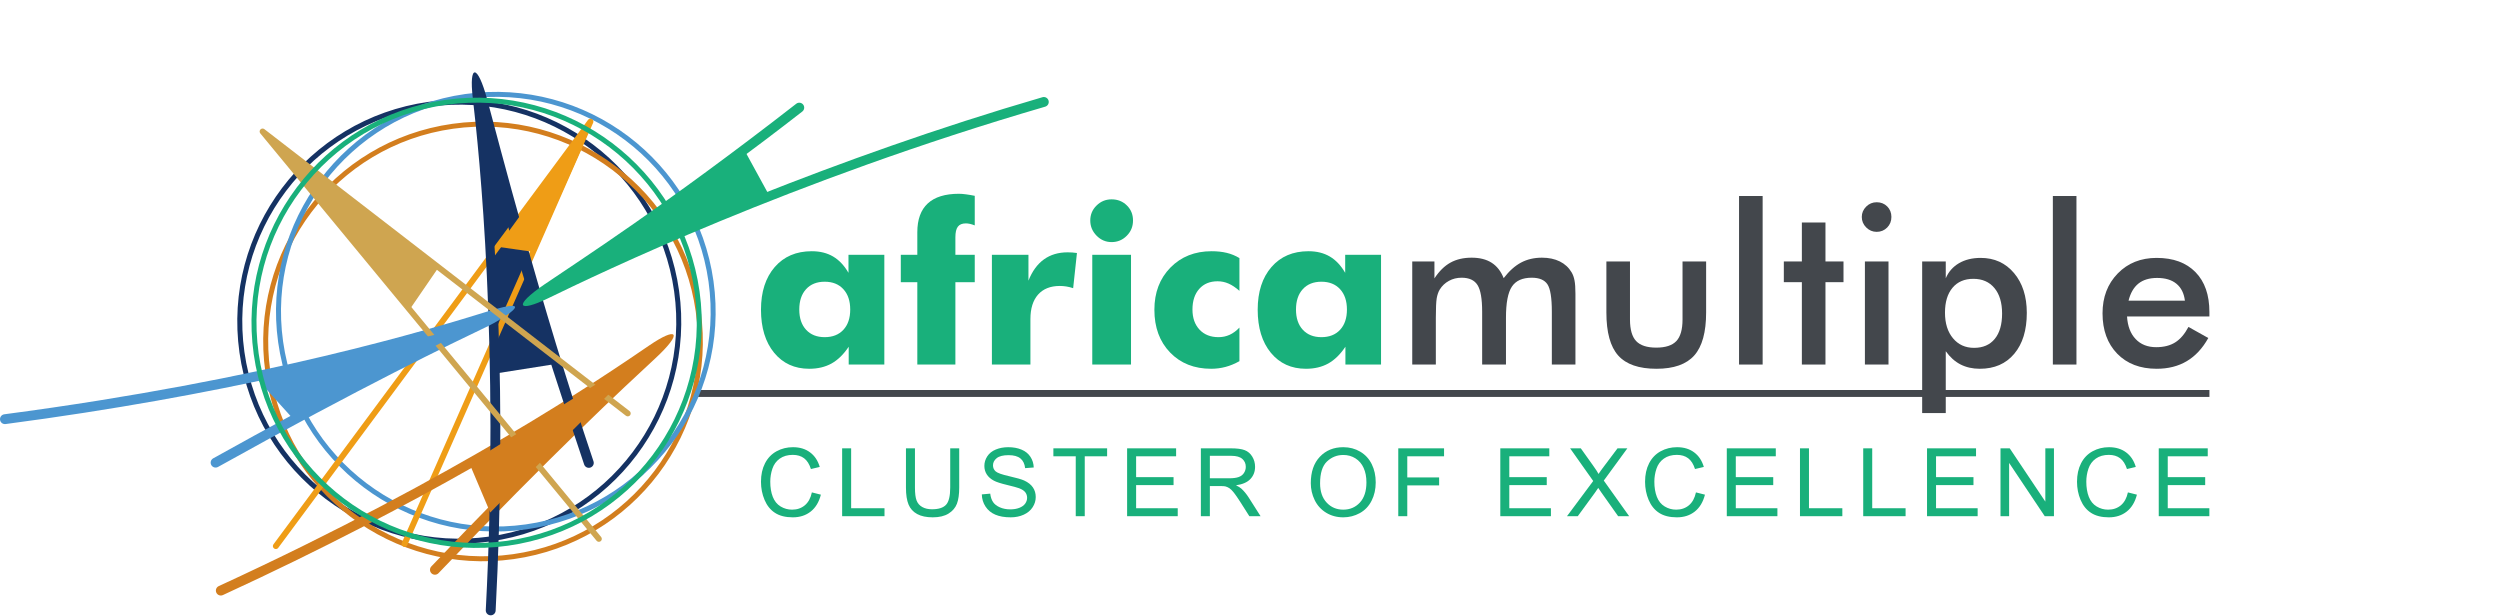
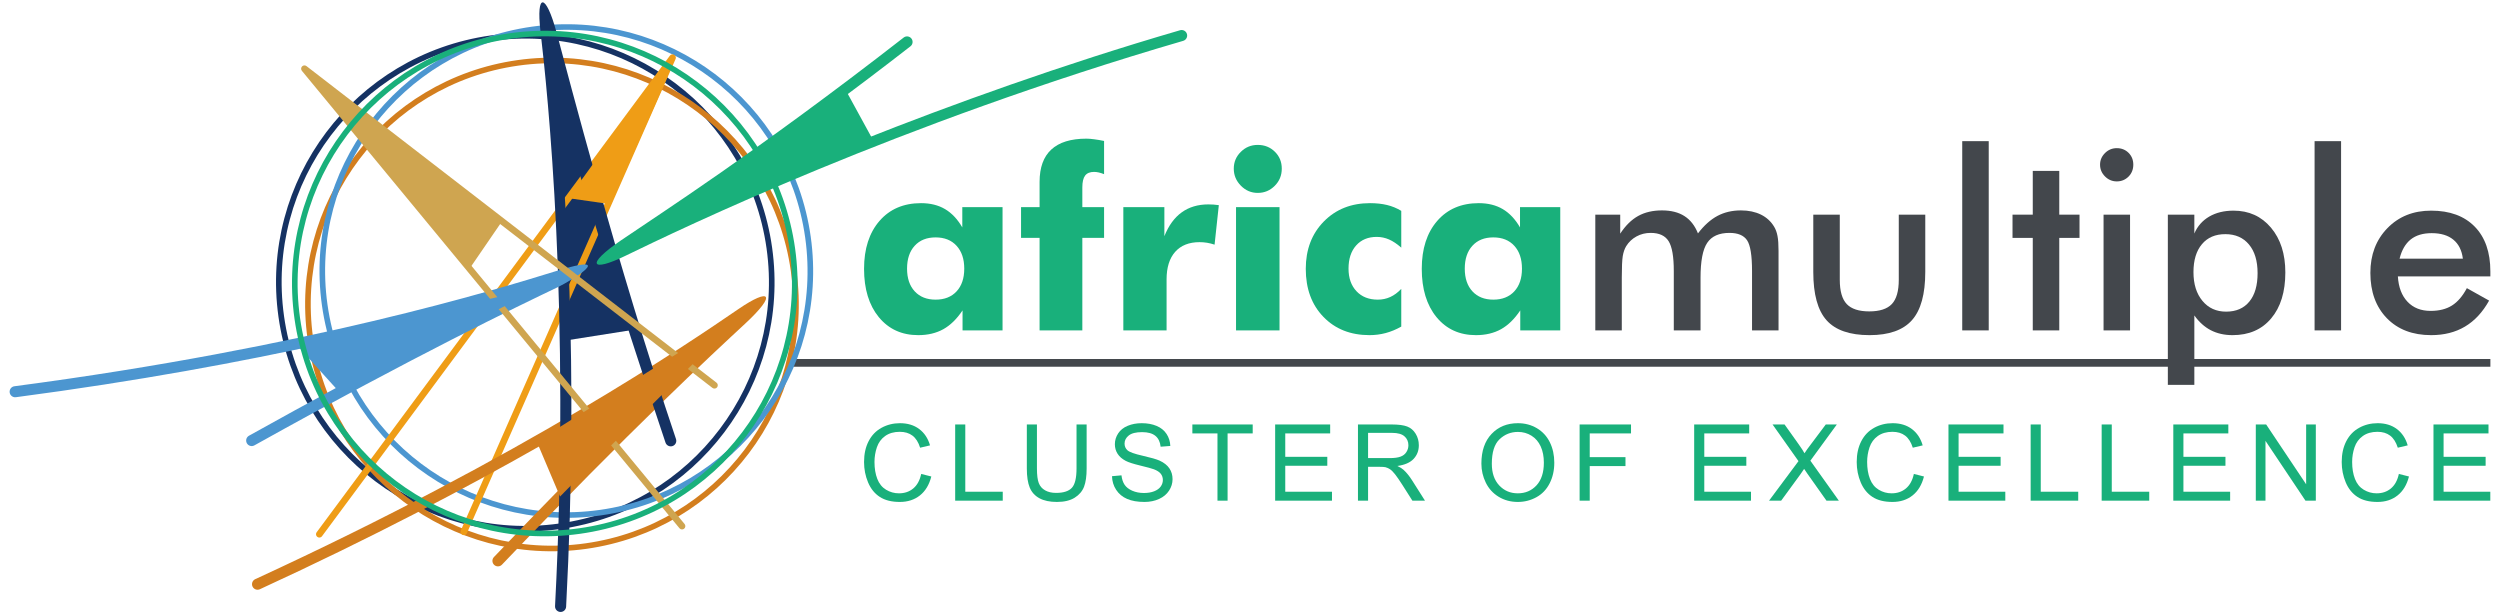
- <svg xmlns="http://www.w3.org/2000/svg" version="1.1" id="svg2" xml:space="preserve" width="774.667" height="190.667" viewBox="0 0 875.667 215.526">
+ <svg xmlns="http://www.w3.org/2000/svg" version="1.1" id="svg2" xml:space="preserve" width="731.401" height="179.728" viewBox="0 0 779.888 191.642">
  <defs id="defs6" />
-   <g id="g8" transform="matrix(1.333333,0,0,-1.333333,-0.0123923,215.9531)">
+   <g id="g8" transform="matrix(1.333333,0,0,-1.333333,2.987446,191.3326)">
    <g id="g10" transform="scale(0.1)">
      <g id="g12" transform="matrix(0,0.763212,1.23679,0,0,0)">
        <path d="M 767.802,1475.57 V 4693" style="fill:none;stroke:#43474c;stroke-width:23.865;stroke-linecap:butt;stroke-linejoin:miter;stroke-miterlimit:22.926;stroke-dasharray:none;stroke-opacity:1" id="path14" />
      </g>
      <path d="m 2132.89,326.141 23.66,-5.977 c -4.94,-19.375 -13.82,-34.109 -26.64,-44.277 -12.83,-10.164 -28.52,-15.27 -47.06,-15.27 -19.17,0 -34.78,3.903 -46.81,11.746 -12.04,7.801 -21.16,19.129 -27.43,33.946 -6.27,14.855 -9.42,30.75 -9.42,47.761 0,18.551 3.52,34.735 10.62,48.551 7.1,13.82 17.18,24.317 30.26,31.496 13.07,7.18 27.47,10.75 43.15,10.75 17.84,0 32.82,-4.523 44.94,-13.613 12.16,-9.086 20.63,-21.824 25.4,-38.262 l -23.16,-5.476 c -4.1,12.949 -10.12,22.41 -17.96,28.3 -7.85,5.934 -17.72,8.883 -29.64,8.883 -13.65,0 -25.1,-3.281 -34.27,-9.836 -9.17,-6.558 -15.64,-15.394 -19.34,-26.433 -3.73,-11.082 -5.6,-22.489 -5.6,-34.235 0,-15.148 2.2,-28.386 6.6,-39.672 4.4,-11.328 11.24,-19.753 20.54,-25.355 9.29,-5.602 19.34,-8.383 30.17,-8.383 13.19,0 24.31,3.82 33.44,11.414 9.13,7.633 15.32,18.922 18.55,33.942" style="fill:#19b07b;fill-opacity:1;fill-rule:nonzero;stroke:none" id="path16" />
      <path d="m 2212.39,263.605 v 178.274 h 23.66 V 284.52 h 87.64 v -20.915 h -111.3" style="fill:#19b07b;fill-opacity:1;fill-rule:nonzero;stroke:none" id="path18" />
      <path d="m 2496.31,441.879 h 23.65 V 338.922 c 0,-17.926 -2.03,-32.16 -6.05,-42.699 -4.07,-10.496 -11.37,-19.09 -21.91,-25.688 -10.59,-6.597 -24.41,-9.918 -41.59,-9.918 -16.64,0 -30.29,2.863 -40.87,8.633 -10.62,5.77 -18.17,14.066 -22.7,24.98 -4.52,10.915 -6.8,25.809 -6.8,44.692 v 102.957 h 23.65 V 338.965 c 0,-15.477 1.45,-26.934 4.31,-34.235 2.87,-7.347 7.77,-13.031 14.78,-16.972 6.97,-3.985 15.52,-5.977 25.6,-5.977 17.26,0 29.59,3.946 36.93,11.785 7.35,7.887 11,22.993 11,45.399 v 102.914" style="fill:#19b07b;fill-opacity:1;fill-rule:nonzero;stroke:none" id="path20" />
      <path d="m 2579.3,320.871 22.16,1.992 c 1.04,-8.961 3.49,-16.308 7.34,-22.074 3.86,-5.726 9.84,-10.375 17.93,-13.945 8.09,-3.528 17.22,-5.313 27.35,-5.313 9,0 16.93,1.332 23.82,4.028 6.89,2.699 11.99,6.39 15.35,11.078 3.36,4.691 5.06,9.797 5.06,15.273 0,5.559 -1.61,10.414 -4.85,14.606 -3.24,4.148 -8.59,7.636 -16.06,10.5 -4.77,1.824 -15.36,4.73 -31.75,8.672 -16.39,3.941 -27.84,7.636 -34.4,11.121 -8.5,4.48 -14.81,10.043 -18.96,16.64 -4.2,6.598 -6.27,14.024 -6.27,22.199 0,9.051 2.57,17.473 7.68,25.274 5.1,7.844 12.53,13.777 22.37,17.844 9.79,4.066 20.7,6.101 32.7,6.101 13.19,0 24.85,-2.117 34.94,-6.39 10.08,-4.235 17.84,-10.5 23.27,-18.797 5.44,-8.262 8.34,-17.637 8.76,-28.094 l -22.65,-1.746 c -1.21,11.246 -5.32,19.754 -12.33,25.48 -7.01,5.766 -17.39,8.629 -31.08,8.629 -14.28,0 -24.7,-2.613 -31.21,-7.84 -6.51,-5.23 -9.79,-11.535 -9.79,-18.921 0,-6.391 2.32,-11.665 6.93,-15.813 4.56,-4.109 16.39,-8.383 35.56,-12.695 19.17,-4.36 32.33,-8.137 39.47,-11.371 10.33,-4.774 18,-10.793 22.94,-18.137 4.94,-7.301 7.39,-15.727 7.39,-25.27 0,-9.504 -2.7,-18.382 -8.13,-26.765 -5.44,-8.387 -13.2,-14.899 -23.37,-19.547 -10.17,-4.649 -21.58,-6.973 -34.31,-6.973 -16.11,0 -29.59,2.367 -40.46,7.055 -10.92,4.691 -19.42,11.746 -25.61,21.203 -6.22,9.422 -9.46,20.09 -9.79,31.996" style="fill:#19b07b;fill-opacity:1;fill-rule:nonzero;stroke:none" id="path22" />
      <path d="m 2826.08,263.605 v 157.356 h -58.76 v 20.918 h 141.17 v -20.918 h -58.76 V 263.605 h -23.65" style="fill:#19b07b;fill-opacity:1;fill-rule:nonzero;stroke:none" id="path24" />
      <path d="m 2961.02,263.605 v 178.274 h 128.72 v -20.918 h -105.07 v -54.773 h 98.35 v -20.915 h -98.35 V 284.52 h 109.31 v -20.915 h -132.96" style="fill:#19b07b;fill-opacity:1;fill-rule:nonzero;stroke:none" id="path26" />
      <path d="m 3154.77,263.605 v 178.274 h 79 c 15.9,0 27.97,-1.617 36.23,-4.816 8.26,-3.196 14.86,-8.836 19.8,-16.926 4.93,-8.094 7.38,-17.059 7.38,-26.852 0,-12.656 -4.11,-23.32 -12.28,-31.996 -8.17,-8.672 -20.79,-14.148 -37.89,-16.512 6.27,-2.988 11,-5.98 14.24,-8.882 6.89,-6.305 13.4,-14.235 19.5,-23.739 l 30.83,-48.551 h -29.46 l -23.57,37.102 c -6.85,10.746 -12.53,18.922 -16.97,24.606 -4.49,5.683 -8.47,9.628 -11.99,11.91 -3.49,2.242 -7.1,3.816 -10.75,4.73 -2.66,0.539 -7.02,0.832 -13.12,0.832 h -27.3 v -79.18 z m 23.65,99.594 h 50.62 c 10.8,0 19.17,1.121 25.23,3.36 6.07,2.203 10.67,5.769 13.78,10.707 3.16,4.898 4.73,10.207 4.73,15.976 0,8.426 -3.03,15.395 -9.13,20.832 -6.1,5.438 -15.72,8.137 -28.88,8.137 h -56.35 v -59.012" style="fill:#19b07b;fill-opacity:1;fill-rule:nonzero;stroke:none" id="path28" />
      <path d="m 3443.55,350.379 c 0,29.543 7.97,52.699 23.87,69.422 15.89,16.722 36.39,25.066 61.54,25.066 16.47,0 31.29,-3.941 44.52,-11.785 13.2,-7.844 23.29,-18.801 30.21,-32.867 6.93,-14.024 10.42,-29.961 10.42,-47.762 0,-18.051 -3.65,-34.238 -10.96,-48.469 -7.3,-14.277 -17.63,-25.066 -31,-32.371 -13.4,-7.343 -27.84,-10.996 -43.32,-10.996 -16.8,0 -31.79,4.071 -45.03,12.16 -13.19,8.09 -23.23,19.129 -30.04,33.157 -6.8,13.984 -10.21,28.8 -10.21,44.445 z m 24.41,-0.418 c 0,-21.453 5.76,-38.34 17.3,-50.668 11.54,-12.324 26.02,-18.508 43.45,-18.508 17.76,0 32.33,6.227 43.82,18.672 11.45,12.453 17.18,30.133 17.18,53.035 0,14.485 -2.45,27.141 -7.35,37.93 -4.9,10.789 -12.07,19.172 -21.49,25.105 -9.46,5.934 -20.05,8.922 -31.79,8.922 -16.68,0 -31.04,-5.726 -43.07,-17.179 -12.04,-11.454 -18.05,-30.543 -18.05,-57.309" style="fill:#19b07b;fill-opacity:1;fill-rule:nonzero;stroke:none" id="path30" />
      <path d="m 3673.36,263.605 v 178.274 h 120.26 v -20.918 h -96.6 v -55.52 h 83.65 v -20.914 h -83.65 v -80.922 h -23.66" style="fill:#19b07b;fill-opacity:1;fill-rule:nonzero;stroke:none" id="path32" />
      <path d="m 3941.4,263.605 v 178.274 h 128.73 v -20.918 h -105.08 v -54.773 h 98.36 v -20.915 h -98.36 V 284.52 h 109.31 V 263.605 H 3941.4" style="fill:#19b07b;fill-opacity:1;fill-rule:nonzero;stroke:none" id="path34" />
      <path d="m 4116.56,263.605 68.89,92.497 -60.68,85.777 h 28.1 l 32.49,-45.606 c 6.77,-9.46 11.45,-16.683 14.15,-21.703 4.03,6.223 8.76,12.864 14.19,19.879 l 35.61,47.43 h 25.85 l -61.91,-84.738 66.64,-93.536 h -28.96 l -44.98,63.575 c -2.58,3.609 -5.03,7.222 -7.31,10.789 -3.98,-5.973 -6.81,-10.168 -8.55,-12.531 l -45.19,-61.833 h -28.34" style="fill:#19b07b;fill-opacity:1;fill-rule:nonzero;stroke:none" id="path36" />
      <path d="m 4455.38,326.141 23.65,-5.977 c -4.94,-19.375 -13.82,-34.109 -26.64,-44.277 -12.82,-10.164 -28.51,-15.27 -47.06,-15.27 -19.17,0 -34.77,3.903 -46.81,11.746 -12.03,7.801 -21.16,19.129 -27.43,33.946 -6.26,14.855 -9.41,30.75 -9.41,47.761 0,18.551 3.52,34.735 10.62,48.551 7.09,13.82 17.18,24.317 30.25,31.496 13.07,7.18 27.47,10.75 43.15,10.75 17.85,0 32.83,-4.523 44.95,-13.613 12.15,-9.086 20.62,-21.824 25.39,-38.262 l -23.15,-5.476 c -4.11,12.949 -10.13,22.41 -17.97,28.3 -7.84,5.934 -17.72,8.883 -29.63,8.883 -13.65,0 -25.11,-3.281 -34.27,-9.836 -9.18,-6.558 -15.65,-15.394 -19.34,-26.433 -3.74,-11.082 -5.61,-22.489 -5.61,-34.235 0,-15.148 2.2,-28.386 6.6,-39.672 4.4,-11.328 11.25,-19.753 20.54,-25.355 9.3,-5.602 19.34,-8.383 30.17,-8.383 13.2,0 24.32,3.82 33.45,11.414 9.13,7.633 15.31,18.922 18.55,33.942" style="fill:#19b07b;fill-opacity:1;fill-rule:nonzero;stroke:none" id="path38" />
      <path d="m 4536.38,263.605 v 178.274 h 128.72 v -20.918 h -105.07 v -54.773 h 98.35 v -20.915 h -98.35 V 284.52 h 109.3 v -20.915 h -132.95" style="fill:#19b07b;fill-opacity:1;fill-rule:nonzero;stroke:none" id="path40" />
      <path d="m 4728.63,263.605 v 178.274 h 23.65 V 284.52 h 87.64 v -20.915 h -111.29" style="fill:#19b07b;fill-opacity:1;fill-rule:nonzero;stroke:none" id="path42" />
      <path d="m 4894.77,263.605 v 178.274 h 23.65 V 284.52 h 87.65 v -20.915 h -111.3" style="fill:#19b07b;fill-opacity:1;fill-rule:nonzero;stroke:none" id="path44" />
      <path d="m 5062.41,263.605 v 178.274 h 128.73 v -20.918 h -105.07 v -54.773 h 98.34 v -20.915 h -98.34 V 284.52 h 109.3 v -20.915 h -132.96" style="fill:#19b07b;fill-opacity:1;fill-rule:nonzero;stroke:none" id="path46" />
      <path d="m 5255.41,263.605 v 178.274 h 24.23 l 93.54,-139.93 v 139.93 h 22.66 V 263.605 h -24.23 l -93.54,139.93 v -139.93 h -22.66" style="fill:#19b07b;fill-opacity:1;fill-rule:nonzero;stroke:none" id="path48" />
      <path d="m 5590.12,326.141 23.65,-5.977 c -4.93,-19.375 -13.81,-34.109 -26.64,-44.277 -12.82,-10.164 -28.51,-15.27 -47.06,-15.27 -19.17,0 -34.77,3.903 -46.8,11.746 -12.04,7.801 -21.17,19.129 -27.43,33.946 -6.27,14.855 -9.42,30.75 -9.42,47.761 0,18.551 3.53,34.735 10.62,48.551 7.1,13.82 17.18,24.317 30.25,31.496 13.07,7.18 27.47,10.75 43.16,10.75 17.84,0 32.82,-4.523 44.94,-13.613 12.16,-9.086 20.63,-21.824 25.4,-38.262 l -23.16,-5.476 c -4.11,12.949 -10.13,22.41 -17.97,28.3 -7.84,5.934 -17.71,8.883 -29.62,8.883 -13.66,0 -25.11,-3.281 -34.28,-9.836 -9.17,-6.558 -15.65,-15.394 -19.34,-26.433 -3.74,-11.082 -5.6,-22.489 -5.6,-34.235 0,-15.148 2.2,-28.386 6.59,-39.672 4.4,-11.328 11.25,-19.753 20.55,-25.355 9.29,-5.602 19.33,-8.383 30.17,-8.383 13.19,0 24.31,3.82 33.44,11.414 9.13,7.633 15.31,18.922 18.55,33.942" style="fill:#19b07b;fill-opacity:1;fill-rule:nonzero;stroke:none" id="path50" />
      <path d="m 5671.12,263.605 v 178.274 h 128.72 v -20.918 h -105.07 v -54.773 h 98.35 v -20.915 h -98.35 V 284.52 h 109.3 v -20.915 h -132.95" style="fill:#19b07b;fill-opacity:1;fill-rule:nonzero;stroke:none" id="path52" />
      <path d="m 2233.63,806.453 c 0,22.516 -5.94,40.258 -17.93,53.422 -11.99,13.156 -28.37,19.688 -49.13,19.688 -20.77,0 -37.04,-6.532 -48.93,-19.594 -11.9,-12.965 -17.84,-30.899 -17.84,-53.516 0,-22.422 5.94,-40.16 17.93,-53.125 11.99,-12.965 28.27,-19.398 48.84,-19.398 20.76,0 37.14,6.433 49.13,19.398 11.99,12.965 17.93,30.703 17.93,53.125 z m 89.59,143.879 V 661.988 h -93.58 v 46.789 c -13.35,-19.98 -28.27,-34.601 -44.94,-43.961 -16.67,-9.261 -36.26,-13.937 -58.68,-13.937 -38.5,0 -69.21,14.035 -92.32,42.109 -23,28.075 -34.5,65.801 -34.5,112.981 0,47.078 12.09,84.414 36.16,112.195 24.08,27.684 56.44,41.527 97.19,41.527 21.74,0 40.45,-4.679 56.15,-13.937 15.69,-9.262 29.14,-23.496 40.35,-42.797 v 47.375 h 94.17" style="fill:#19b07b;fill-opacity:1;fill-rule:nonzero;stroke:none" id="path54" />
      <path d="m 2409.88,661.988 v 216.403 h -43.38 v 71.941 h 43.38 v 59.168 c 0,33.54 9.16,58.78 27.39,75.64 18.32,16.97 45.72,25.45 82.08,25.45 5.17,0 11.31,-0.49 18.42,-1.46 7.12,-0.88 14.82,-2.25 23,-3.9 v -77.69 c -4.57,1.75 -8.77,3.12 -12.66,4 -4,0.87 -7.51,1.26 -10.73,1.26 -9.55,0 -16.57,-2.82 -20.96,-8.58 -4.38,-5.75 -6.53,-15.01 -6.53,-27.876 v -46.012 h 50.88 v -71.941 h -50.88 V 661.988 h -100.01" style="fill:#19b07b;fill-opacity:1;fill-rule:nonzero;stroke:none" id="path56" />
      <path d="m 2605.81,661.988 v 288.344 h 96.02 v -67.941 c 9.94,24.855 23.39,43.379 40.55,55.757 17.16,12.379 37.92,18.622 62.29,18.622 3.99,0 8.09,-0.102 12.19,-0.395 4.09,-0.289 8.18,-0.777 12.37,-1.363 l -9.94,-92.407 c -6.04,2.043 -12.09,3.508 -17.93,4.481 -5.95,0.879 -11.61,1.367 -17.16,1.367 -24.66,0 -43.67,-7.605 -57.13,-22.715 C 2713.72,830.629 2707,809.184 2707,781.402 V 661.988 h -101.19" style="fill:#19b07b;fill-opacity:1;fill-rule:nonzero;stroke:none" id="path58" />
      <path d="m 2864.23,1040.4 c 0,15.41 5.46,28.47 16.47,39.29 10.92,10.82 24.08,16.28 39.58,16.28 15.99,0 29.34,-5.36 40.06,-15.99 10.82,-10.62 16.18,-23.78 16.18,-39.58 0,-15.79 -5.45,-29.14 -16.47,-40.16 -10.92,-11.013 -24.17,-16.568 -39.77,-16.568 -15.3,0 -28.46,5.656 -39.48,16.868 -11.01,11.21 -16.57,24.46 -16.57,39.86 z m 5.26,-378.412 v 288.344 h 101.77 V 661.988 h -101.77" style="fill:#19b07b;fill-opacity:1;fill-rule:nonzero;stroke:none" id="path60" />
      <path d="m 3256.09,855.586 c -9.94,8.773 -19.39,15.109 -28.55,19.105 -9.17,3.997 -18.72,6.043 -28.86,6.043 -20.18,0 -36.26,-6.629 -48.15,-19.984 -11.9,-13.355 -17.84,-31.387 -17.84,-54.297 0,-22.027 6.24,-39.672 18.61,-52.832 12.38,-13.16 28.96,-19.691 49.91,-19.691 10.34,0 19.99,2.047 29.05,6.14 9.07,4.098 17.65,10.43 25.83,19.008 v -88.219 c -12.18,-6.824 -24.36,-11.89 -36.55,-15.109 -12.18,-3.215 -24.76,-4.871 -37.72,-4.871 -44.36,0 -80.33,14.23 -107.82,42.695 -27.58,28.461 -41.33,65.992 -41.33,112.395 0,45.133 14.04,82.074 42.12,110.734 28.17,28.656 64.14,42.988 108.19,42.988 14.63,0 27.88,-1.461 39.68,-4.289 11.79,-2.828 23,-7.406 33.43,-13.742 v -86.074" style="fill:#19b07b;fill-opacity:1;fill-rule:nonzero;stroke:none" id="path62" />
      <path d="m 3538.49,806.453 c 0,22.516 -5.94,40.258 -17.93,53.422 -11.99,13.156 -28.37,19.688 -49.13,19.688 -20.77,0 -37.05,-6.532 -48.94,-19.594 -11.89,-12.965 -17.83,-30.899 -17.83,-53.516 0,-22.422 5.94,-40.16 17.93,-53.125 11.99,-12.965 28.27,-19.398 48.84,-19.398 20.76,0 37.14,6.433 49.13,19.398 11.99,12.965 17.93,30.703 17.93,53.125 z m 89.58,143.879 V 661.988 h -93.57 v 46.789 c -13.36,-19.98 -28.27,-34.601 -44.94,-43.961 -16.67,-9.261 -36.26,-13.937 -58.68,-13.937 -38.51,0 -69.21,14.035 -92.32,42.109 -23,28.075 -34.51,65.801 -34.51,112.981 0,47.078 12.09,84.414 36.17,112.195 24.08,27.684 56.44,41.527 97.19,41.527 21.73,0 40.45,-4.679 56.14,-13.937 15.7,-9.262 29.15,-23.496 40.36,-42.797 v 47.375 h 94.16" style="fill:#19b07b;fill-opacity:1;fill-rule:nonzero;stroke:none" id="path64" />
      <path d="m 3772.05,661.988 h -61.99 v 270.797 h 58.29 v -44.449 c 12.38,18.91 26.42,32.754 42.11,41.43 15.7,8.675 34.22,12.964 55.56,12.964 21.16,0 38.7,-4.386 52.55,-13.257 13.93,-8.871 24.47,-22.418 31.68,-40.551 14.33,18.715 29.53,32.363 45.62,40.941 16.08,8.578 34.41,12.867 54.97,12.867 17.84,0 33.44,-3.312 46.8,-9.843 13.35,-6.633 23.68,-16.184 31.09,-28.758 3.51,-5.848 6.04,-12.965 7.6,-21.152 1.66,-8.192 2.44,-19.887 2.44,-35.094 V 826.145 661.988 h -62 v 139.008 c 0,36.359 -3.89,60.336 -11.6,71.84 -7.7,11.504 -21.44,17.254 -41.23,17.254 -24.37,0 -41.72,-7.797 -52.05,-23.297 -10.43,-15.5 -15.6,-42.695 -15.6,-81.492 V 661.988 h -62.58 v 139.008 c 0,33.531 -4,56.731 -12.09,69.699 -8.09,12.961 -22.13,19.395 -41.92,19.395 -12.18,0 -23.29,-2.727 -33.33,-8.285 -10.14,-5.555 -18.14,-13.157 -24.08,-22.809 -3.8,-6.336 -6.43,-14.039 -7.99,-23.101 -1.47,-9.165 -2.25,-26.032 -2.25,-50.594 V 661.988" style="fill:#43474c;fill-opacity:1;fill-rule:nonzero;stroke:none" id="path66" />
      <path d="M 4282.07,932.785 V 780.137 c 0,-26.227 5.45,-45.137 16.27,-56.539 10.82,-11.407 28.37,-17.157 52.74,-17.157 24.37,0 41.92,5.75 52.74,17.157 10.82,11.402 16.28,30.312 16.28,56.539 v 152.648 h 61.99 V 798.754 c 0,-51.762 -10.33,-89.387 -31.09,-112.781 -20.77,-23.399 -53.91,-35.094 -99.33,-35.094 -46.21,0 -79.74,11.598 -100.51,34.797 -20.76,23.203 -31.09,60.926 -31.09,113.078 v 134.031 h 62" style="fill:#43474c;fill-opacity:1;fill-rule:nonzero;stroke:none" id="path68" />
      <path d="m 4568.56,661.988 v 442.752 h 61.99 V 661.988 h -61.99" style="fill:#43474c;fill-opacity:1;fill-rule:nonzero;stroke:none" id="path70" />
      <path d="m 4733.59,661.988 v 216.403 h -47.38 v 54.394 h 47.38 v 102.355 h 62 V 932.785 h 47.37 v -54.394 h -47.37 V 661.988 h -62" style="fill:#43474c;fill-opacity:1;fill-rule:nonzero;stroke:none" id="path72" />
      <path d="m 4891.02,1049.76 c 0,10.43 3.9,19.5 11.6,27.2 7.7,7.6 16.86,11.4 27.58,11.4 11.02,0 20.28,-3.7 27.59,-11.01 7.31,-7.31 11.02,-16.57 11.02,-27.59 0,-11.11 -3.71,-20.37 -11.11,-27.88 -7.51,-7.5 -16.68,-11.31 -27.5,-11.31 -10.72,0 -19.88,3.91 -27.58,11.61 -7.7,7.7 -11.6,16.86 -11.6,27.58 z m 8.19,-387.772 v 270.797 h 61.99 V 661.988 h -61.99" style="fill:#43474c;fill-opacity:1;fill-rule:nonzero;stroke:none" id="path74" />
      <path d="m 5109.57,798.266 c 0,-28.075 7.02,-50.493 21.05,-67.262 13.94,-16.766 32.36,-25.149 55.27,-25.149 23.4,0 41.53,7.797 54.4,23.493 12.86,15.597 19.3,37.82 19.3,66.578 0,28.562 -6.73,50.98 -20.18,67.066 -13.36,16.082 -31.78,24.172 -55.27,24.172 -23.4,0 -41.62,-7.797 -54.78,-23.488 -13.16,-15.598 -19.79,-37.434 -19.79,-65.41 z m -59.95,-263.778 v 398.297 h 61.99 v -44.156 c 7.22,17.059 18.82,30.219 34.71,39.578 15.89,9.258 34.89,13.941 57.02,13.941 35.97,0 65.21,-13.257 87.64,-39.871 22.32,-26.515 33.53,-61.414 33.53,-104.597 0,-45.524 -11.02,-81.395 -33.05,-107.52 -21.93,-26.219 -52.15,-39.281 -90.36,-39.281 -19.1,0 -35.97,3.801 -50.79,11.402 -14.72,7.602 -27.68,19.207 -38.7,34.703 V 534.488 h -61.99" style="fill:#43474c;fill-opacity:1;fill-rule:nonzero;stroke:none" id="path76" />
      <path d="m 5392.94,661.988 v 442.752 h 62 V 661.988 h -62" style="fill:#43474c;fill-opacity:1;fill-rule:nonzero;stroke:none" id="path78" />
      <path d="m 5804.2,788.32 h -216.4 c 1.56,-25.343 9.06,-45.129 22.61,-59.363 13.46,-14.23 31.49,-21.348 54.01,-21.348 19.98,0 36.65,4.196 49.91,12.575 13.35,8.382 24.95,21.933 34.9,40.652 l 52.05,-29.148 c -15.21,-27.293 -34.02,-47.473 -56.54,-60.829 -22.42,-13.355 -48.83,-19.98 -79.05,-19.98 -43.48,0 -77.99,13.258 -103.72,39.672 -25.64,26.515 -38.51,61.801 -38.51,105.961 0,42.5 13.26,77.301 39.88,104.691 26.51,27.293 60.62,40.945 102.35,40.945 43.57,0 77.59,-12.48 101.96,-37.437 24.37,-24.856 36.55,-59.848 36.55,-104.691 z m -64.33,41.528 c -2.44,19.398 -9.85,34.215 -22.23,44.355 -12.38,10.235 -29.34,15.305 -50.78,15.305 -20.38,0 -36.75,-4.973 -49.13,-14.817 -12.28,-9.945 -20.96,-24.859 -25.93,-44.843 h 148.07" style="fill:#43474c;fill-opacity:1;fill-rule:nonzero;stroke:none" id="path80" />
      <g id="g82" transform="matrix(0.122975,-0.875015,0.878539,0.123471,0,0)">
        <path d="m -1330.58,1468.34 c 0,358.93 292.14,649.9 652.517,649.89 360.373,0.01 652.515,-290.96 652.514,-649.9 0.004,-358.92 -292.14,-649.893 -652.513,-649.892 -360.378,10e-4 -652.518,290.972 -652.518,649.902 z" style="fill:none;stroke:#153263;stroke-width:14.786;stroke-linecap:butt;stroke-linejoin:miter;stroke-miterlimit:22.926;stroke-dasharray:none;stroke-opacity:1" id="path84" />
      </g>
      <g id="g86" transform="matrix(0.122969,-0.874966,0.878588,0.123478,0,0)">
        <path d="m -1256.11,1529.73 c 0,355.35 289.269,643.43 646.096,643.43 356.825,-0.01 646.091,-288.08 646.091,-643.44 6e-4,-355.35 -289.265,-643.424 -646.091,-643.424 -356.826,0.003 -646.096,288.074 -646.096,643.434 z" style="fill:none;stroke:#d37e1e;stroke-width:14.786;stroke-linecap:butt;stroke-linejoin:miter;stroke-miterlimit:22.926;stroke-dasharray:none;stroke-opacity:1" id="path88" />
      </g>
      <g id="g90" transform="matrix(0.122969,-0.874966,0.878588,0.123478,0,0)">
        <path d="m -1338.47,1579.53 c 0,355.35 289.27,643.43 646.092,643.43 356.826,0 646.091,-288.08 646.087,-643.43 0,-355.36 -289.265,-643.429 -646.091,-643.43 -356.818,-10e-4 -646.088,288.07 -646.088,643.43 z" style="fill:none;stroke:#4c96d0;stroke-width:14.786;stroke-linecap:butt;stroke-linejoin:miter;stroke-miterlimit:22.926;stroke-dasharray:none;stroke-opacity:1" id="path92" />
      </g>
      <path d="M 1457.96,663.105 1307.88,639.434 1270.3,1267.65 Z" style="fill:#153263;fill-opacity:1;fill-rule:evenodd;stroke:none" id="path94" />
      <g id="g96">
        <path d="M 724.762,185.117 1551.07,1300.01 1062.89,190.715" style="fill:none;stroke:#ef9d16;stroke-width:15.595;stroke-linecap:round;stroke-linejoin:round;stroke-miterlimit:22.926;stroke-dasharray:none;stroke-opacity:1" id="path98" />
      </g>
      <path d="m 1151.99,113.855 c -4.94,-5.164 -13.13,-5.355 -18.3,-0.421 -5.16,4.937 -5.35,13.129 -0.41,18.296 236.24,247.618 402.99,408.446 502.22,501.774 -173.83,-115.375 -526,-336.012 -1049.91,-577.113 -6.516,-2.98 -14.219,-0.117 -17.203,6.399 -2.981,6.516 -0.114,14.223 6.398,17.199 C 1205.32,370.16 1586.05,630.402 1705.91,712.324 c 72.57,49.614 91.33,36.047 15.02,-34.672 -78.79,-73.004 -267.8,-248.148 -568.94,-563.797" style="fill:#d37e1e;fill-opacity:1;fill-rule:nonzero;stroke:none" id="path100" />
      <path d="m 1559.22,407.746 c 2.28,-6.785 -1.36,-14.137 -8.15,-16.418 -6.78,-2.281 -14.14,1.363 -16.42,8.152 -109.37,324.106 -218.95,682.57 -255.48,813.9 21.35,-207.55 53.02,-621.966 22.96,-1197.845 -0.35,-7.152 -6.44,-12.668 -13.59,-12.313 -7.16,0.352 -12.68,6.441 -12.32,13.598 36.18,693.293 -17.25,1200.68 -34.07,1344.86 -10.64,91.15 12.45,90.54 37.67,-2.83 27.99,-103.6 139.81,-537.436 279.4,-951.104" style="fill:#153263;fill-opacity:1;fill-rule:nonzero;stroke:none" id="path102" />
      <path d="m 572.773,392.969 c -6.246,-3.481 -14.136,-1.242 -17.621,5.004 -3.48,6.25 -1.238,14.14 5.008,17.621 298.645,166.515 505.89,270.976 628.48,330.867 C 988.602,687.699 586.879,581.051 14.742,505.652 7.656,504.711 1.148,509.695 0.207,516.781 -0.734,523.867 4.254,530.371 11.34,531.313 699.398,621.992 1140.17,758.004 1278.93,800.82 c 147.72,45.582 34.26,-23.039 4.06,-37.515 -96.6,-46.313 -328.349,-157.422 -710.217,-370.336" style="fill:#4c96d0;fill-opacity:1;fill-rule:nonzero;stroke:none" id="path104" />
      <path d="m 1579.32,208.953 c 2.73,-3.308 2.25,-8.211 -1.06,-10.933 -3.31,-2.727 -8.21,-2.247 -10.94,1.062 L 683.891,1269.28 c -2.723,3.31 -2.246,8.21 1.066,10.93 2.852,2.35 6.883,2.32 9.688,0.15 v 0 L 1653.96,539.723 c 3.4,-2.621 4.03,-7.504 1.41,-10.907 -2.63,-3.394 -7.51,-4.019 -10.91,-1.394 L 740.023,1225.69 1579.32,208.953" style="fill:#cfa550;fill-opacity:1;fill-rule:nonzero;stroke:none" id="path106" />
      <path d="m 2091.86,1347.12 c 5.64,4.39 13.78,3.37 18.17,-2.28 4.39,-5.64 3.38,-13.78 -2.27,-18.17 -269.88,-209.96 -474.36,-345.143 -586.42,-422.959 188.79,88.477 663.21,299.099 1217.25,460.549 6.86,2.01 14.05,-1.94 16.05,-8.8 2.01,-6.85 -1.93,-14.04 -8.79,-16.05 -666.3,-194.16 -1174.86,-439.742 -1305.5,-503.148 -79.76,-38.711 -93.88,-21.059 -9.71,36.465 88.44,60.453 316.13,205.923 661.22,474.393" style="fill:#19b07b;fill-opacity:1;fill-rule:nonzero;stroke:none" id="path108" />
      <path d="m 1949.82,1235.94 72.93,-133.29 -578.7,-247.341 z" style="fill:#19b07b;fill-opacity:1;fill-rule:evenodd;stroke:none" id="path110" />
      <path d="M 669.875,630.145 1245.18,764.121 772.082,517.086 Z" style="fill:#4c96d0;fill-opacity:1;fill-rule:evenodd;stroke:none" id="path112" />
      <path d="m 1074.29,803.633 -383.845,464.707 4.746,7.35 456.999,-358.393 -77.9,-113.664" style="fill:#cfa550;fill-opacity:1;fill-rule:evenodd;stroke:none" id="path114" />
      <path d="m 1307.08,971.395 99.41,-14.243 c 168.28,384.598 237.28,490.638 -46.27,87.318 l -53.14,-73.075" style="fill:#ef9d16;fill-opacity:1;fill-rule:evenodd;stroke:none" id="path116" />
      <g id="g118" transform="matrix(0.122968,-0.87496,0.878594,0.123478,0,0)">
        <path d="m -1329.48,1518.68 c 0,364.03 296.34,659.14 661.887,659.14 365.548,0 661.885,-295.11 661.883,-659.15 0.003,-364.03 -296.335,-659.146 -661.883,-659.144 -365.547,-0.003 -661.887,295.104 -661.887,659.154 z" style="fill:none;stroke:#19b07b;stroke-width:14.784;stroke-linecap:butt;stroke-linejoin:miter;stroke-miterlimit:22.926;stroke-dasharray:none;stroke-opacity:1" id="path120" />
      </g>
      <path d="m 1304.77,290.434 -16.85,-17.196 -54.65,128.914 492.81,308.246 -421.31,-419.964" style="fill:#d37e1e;fill-opacity:1;fill-rule:evenodd;stroke:none" id="path122" />
    </g>
  </g>
</svg>
